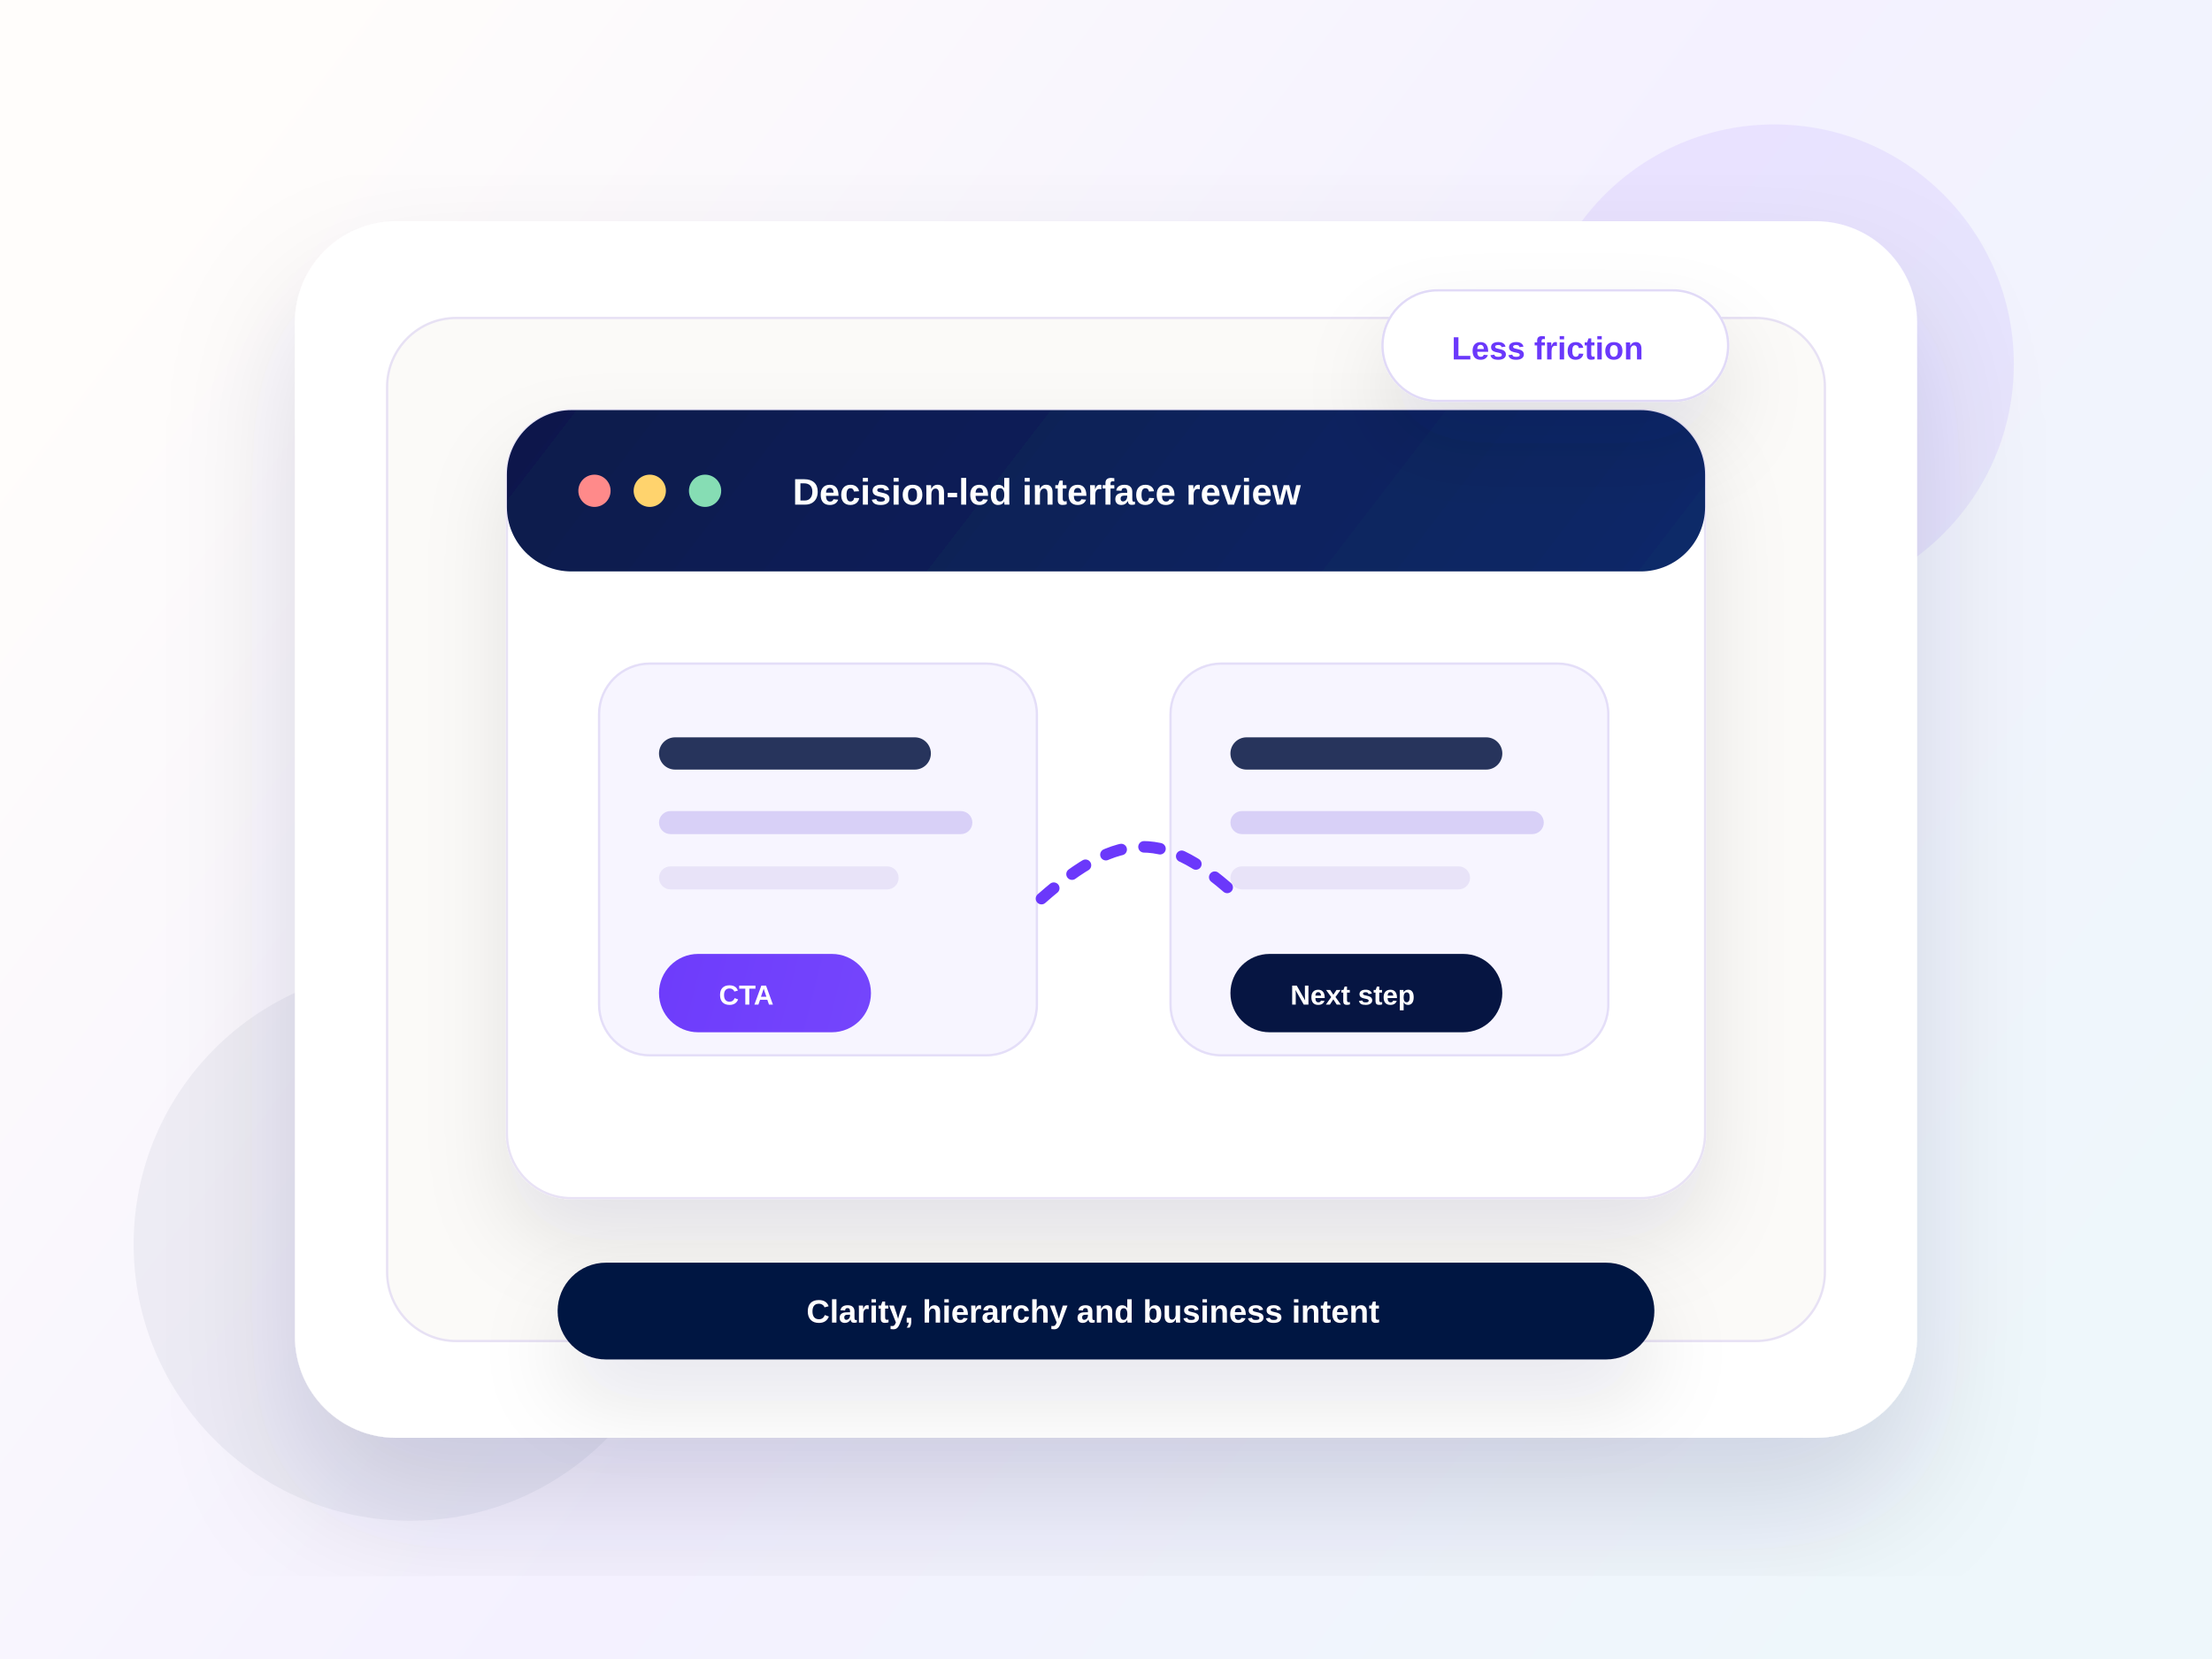
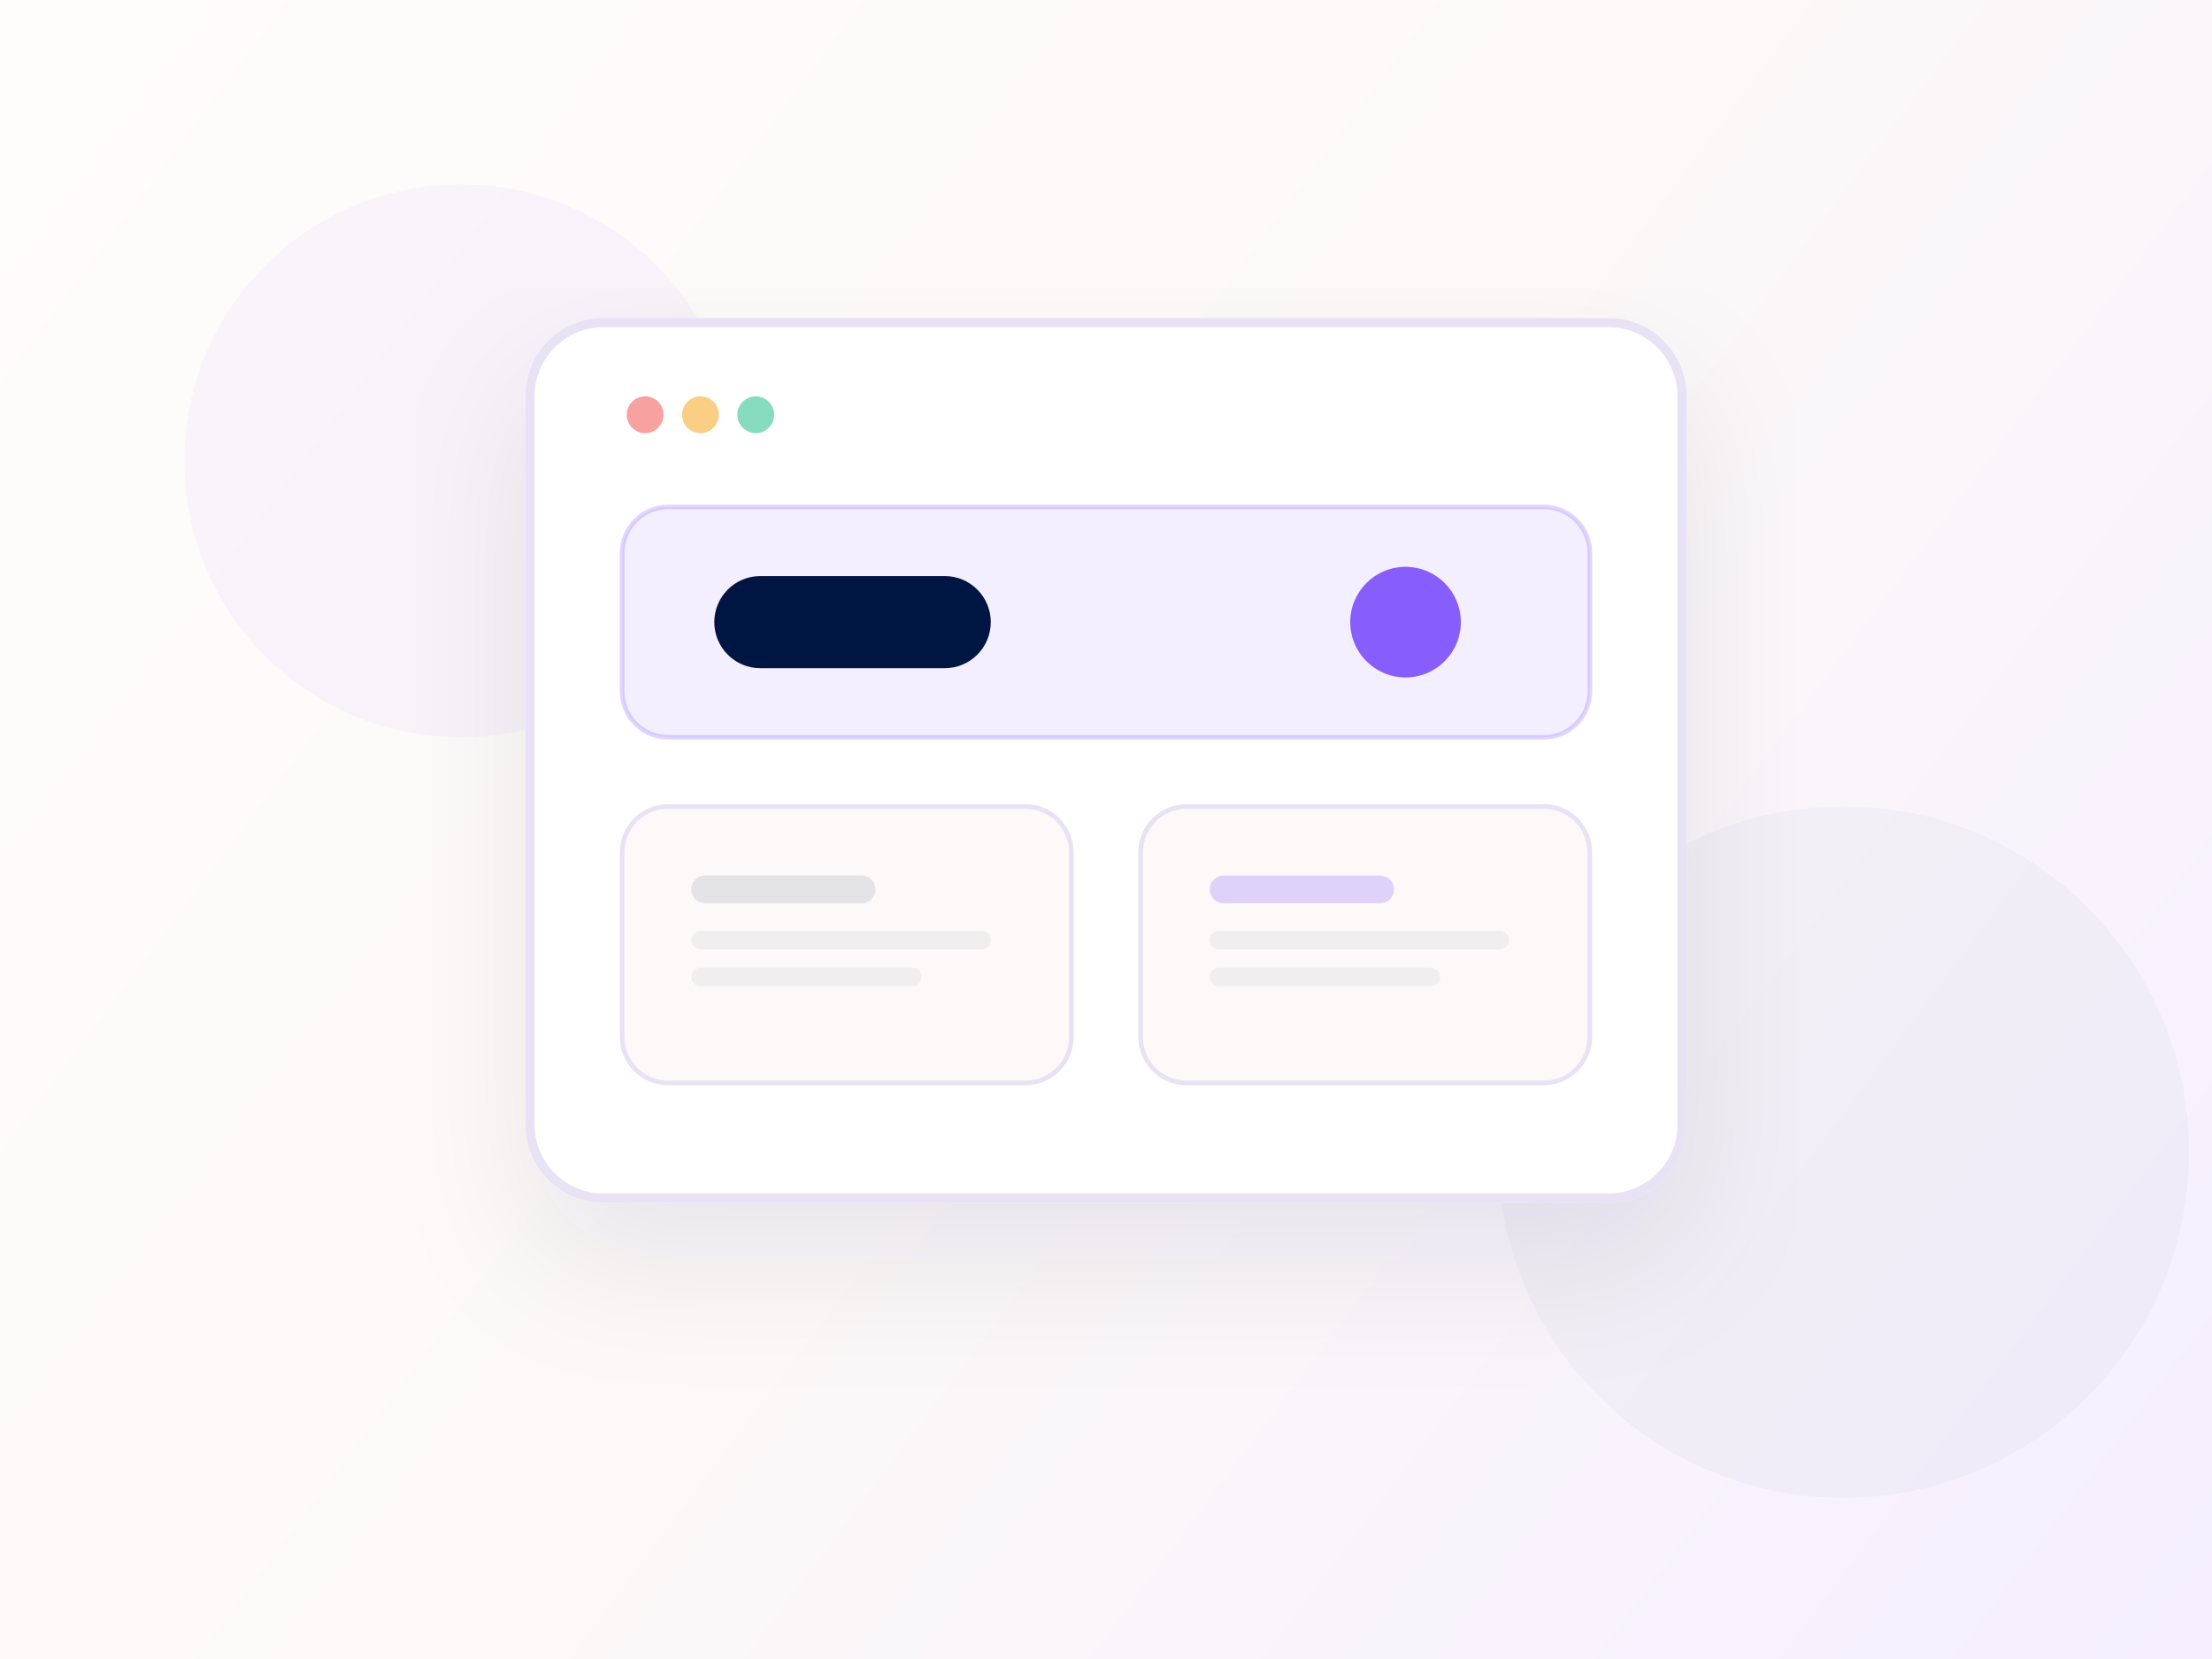
<svg xmlns="http://www.w3.org/2000/svg" width="960" height="720" viewBox="0 0 960 720" fill="none">
  <defs>
-     <linearGradient id="bg" x1="94" y1="60" x2="866" y2="646" gradientUnits="userSpaceOnUse">
+     <linearGradient id="bg" x1="0" y1="0" x2="960" y2="720" gradientUnits="userSpaceOnUse">
      <stop stop-color="#fffdfb" />
-       <stop offset=".52" stop-color="#f4f1ff" />
-       <stop offset="1" stop-color="#eef7fb" />
+       <stop offset="0.5" stop-color="#fcf9f8" />
+       <stop offset="1" stop-color="#f5efff" />
    </linearGradient>
-     <linearGradient id="screen" x1="208" y1="166" x2="725" y2="564" gradientUnits="userSpaceOnUse">
-       <stop stop-color="#07184a" />
-       <stop offset="1" stop-color="#123074" />
-     </linearGradient>
-     <linearGradient id="accent" x1="268" y1="336" x2="706" y2="446" gradientUnits="userSpaceOnUse">
-       <stop stop-color="#6b38fb" />
-       <stop offset="1" stop-color="#8b65ff" />
-     </linearGradient>
-     <filter id="shadow" x="58" y="46" width="844" height="638" filterUnits="userSpaceOnUse" color-interpolation-filters="sRGB">
-       <feDropShadow dx="0" dy="30" stdDeviation="28" flood-color="#061542" flood-opacity=".14" />
-     </filter>
-     <filter id="card" x="0" y="0" width="960" height="720" filterUnits="userSpaceOnUse" color-interpolation-filters="sRGB">
-       <feDropShadow dx="0" dy="18" stdDeviation="18" flood-color="#061542" flood-opacity=".10" />
+     <filter id="shadow" x="180" y="100" width="600" height="520" filterUnits="userSpaceOnUse">
+       <feDropShadow dx="0" dy="25" stdDeviation="30" flood-color="#061542" flood-opacity="0.08" />
    </filter>
  </defs>
  <rect width="960" height="720" fill="url(#bg)" />
-   <circle cx="770" cy="158" r="104" fill="#6b38fb" opacity=".08" />
-   <circle cx="178" cy="540" r="120" fill="#061542" opacity=".05" />
+   <circle cx="200" cy="200" r="120" fill="#6b38fb" opacity="0.04" />
+   <circle cx="800" cy="500" r="150" fill="#061542" opacity="0.03" />
  <g filter="url(#shadow)">
-     <rect x="128" y="96" width="704" height="528" rx="44" fill="#fff" />
-     <rect x="168" y="138" width="624" height="444" rx="30" fill="#fbfaf8" stroke="#e7e1f4" />
-   </g>
-   <g filter="url(#card)">
-     <rect x="220" y="178" width="520" height="342" rx="28" fill="#fff" stroke="#e8e2f5" />
-     <rect x="220" y="178" width="520" height="70" rx="28" fill="url(#screen)" />
-     <circle cx="258" cy="213" r="7" fill="#ff8a8a" />
-     <circle cx="282" cy="213" r="7" fill="#ffd36d" />
-     <circle cx="306" cy="213" r="7" fill="#86ddb4" />
-     <text x="344" y="219" fill="#fff" font-family="Arial, Helvetica, sans-serif" font-size="16" font-weight="700">Decision-led interface review</text>
-   </g>
-   <rect x="260" y="288" width="190" height="170" rx="22" fill="#f7f5ff" stroke="#e4def8" />
-   <rect x="508" y="288" width="190" height="170" rx="22" fill="#f7f5ff" stroke="#e4def8" />
-   <rect x="286" y="320" width="118" height="14" rx="7" fill="#061542" opacity=".86" />
-   <rect x="286" y="352" width="136" height="10" rx="5" fill="#d8d0f7" />
-   <rect x="286" y="376" width="104" height="10" rx="5" fill="#e8e3f8" />
-   <rect x="286" y="414" width="92" height="34" rx="17" fill="url(#accent)" />
-   <text x="312" y="436" fill="#fff" font-family="Arial, Helvetica, sans-serif" font-size="12" font-weight="700">CTA</text>
-   <rect x="534" y="320" width="118" height="14" rx="7" fill="#061542" opacity=".86" />
-   <rect x="534" y="352" width="136" height="10" rx="5" fill="#d8d0f7" />
-   <rect x="534" y="376" width="104" height="10" rx="5" fill="#e8e3f8" />
-   <rect x="534" y="414" width="118" height="34" rx="17" fill="#061542" />
-   <text x="560" y="436" fill="#fff" font-family="Arial, Helvetica, sans-serif" font-size="12" font-weight="700">Next step</text>
-   <path d="M452 390C486 360 506 360 538 390" stroke="#6b38fb" stroke-width="5" stroke-linecap="round" stroke-dasharray="7 10" />
-   <g filter="url(#card)">
-     <rect x="600" y="126" width="150" height="48" rx="24" fill="#fff" stroke="#e1daf7" />
-     <text x="630" y="156" fill="#6b38fb" font-family="Arial, Helvetica, sans-serif" font-size="14" font-weight="700">Less friction</text>
-   </g>
-   <g filter="url(#card)">
-     <rect x="242" y="548" width="476" height="42" rx="21" fill="#061542" />
-     <text x="350" y="574" fill="#fff" font-family="Arial, Helvetica, sans-serif" font-size="14" font-weight="700">Clarity, hierarchy and business intent</text>
+     <rect x="230" y="140" width="500" height="380" rx="32" fill="#ffffff" stroke="#e8e2f5" stroke-width="4" />
+     <circle cx="280" cy="180" r="8" fill="#ef4444" opacity="0.5" />
+     <circle cx="304" cy="180" r="8" fill="#f59e0b" opacity="0.5" />
+     <circle cx="328" cy="180" r="8" fill="#10b981" opacity="0.5" />
+     <rect x="270" y="220" width="420" height="100" rx="20" fill="#6b38fb" fill-opacity="0.08" stroke="#6b38fb" stroke-opacity="0.2" stroke-width="2" />
+     <rect x="310" y="250" width="120" height="40" rx="20" fill="#061542" />
+     <circle cx="610" cy="270" r="24" fill="#6b38fb" opacity="0.8" />
+     <rect x="270" y="350" width="195" height="120" rx="20" fill="#fcf9f8" stroke="#e8e2f5" stroke-width="2" />
+     <rect x="495" y="350" width="195" height="120" rx="20" fill="#fcf9f8" stroke="#e8e2f5" stroke-width="2" />
+     <rect x="300" y="380" width="80" height="12" rx="6" fill="#061542" opacity="0.1" />
+     <rect x="300" y="404" width="130" height="8" rx="4" fill="#061542" opacity="0.05" />
+     <rect x="300" y="420" width="100" height="8" rx="4" fill="#061542" opacity="0.05" />
+     <rect x="525" y="380" width="80" height="12" rx="6" fill="#6b38fb" opacity="0.2" />
+     <rect x="525" y="404" width="130" height="8" rx="4" fill="#061542" opacity="0.05" />
+     <rect x="525" y="420" width="100" height="8" rx="4" fill="#061542" opacity="0.05" />
  </g>
</svg>
